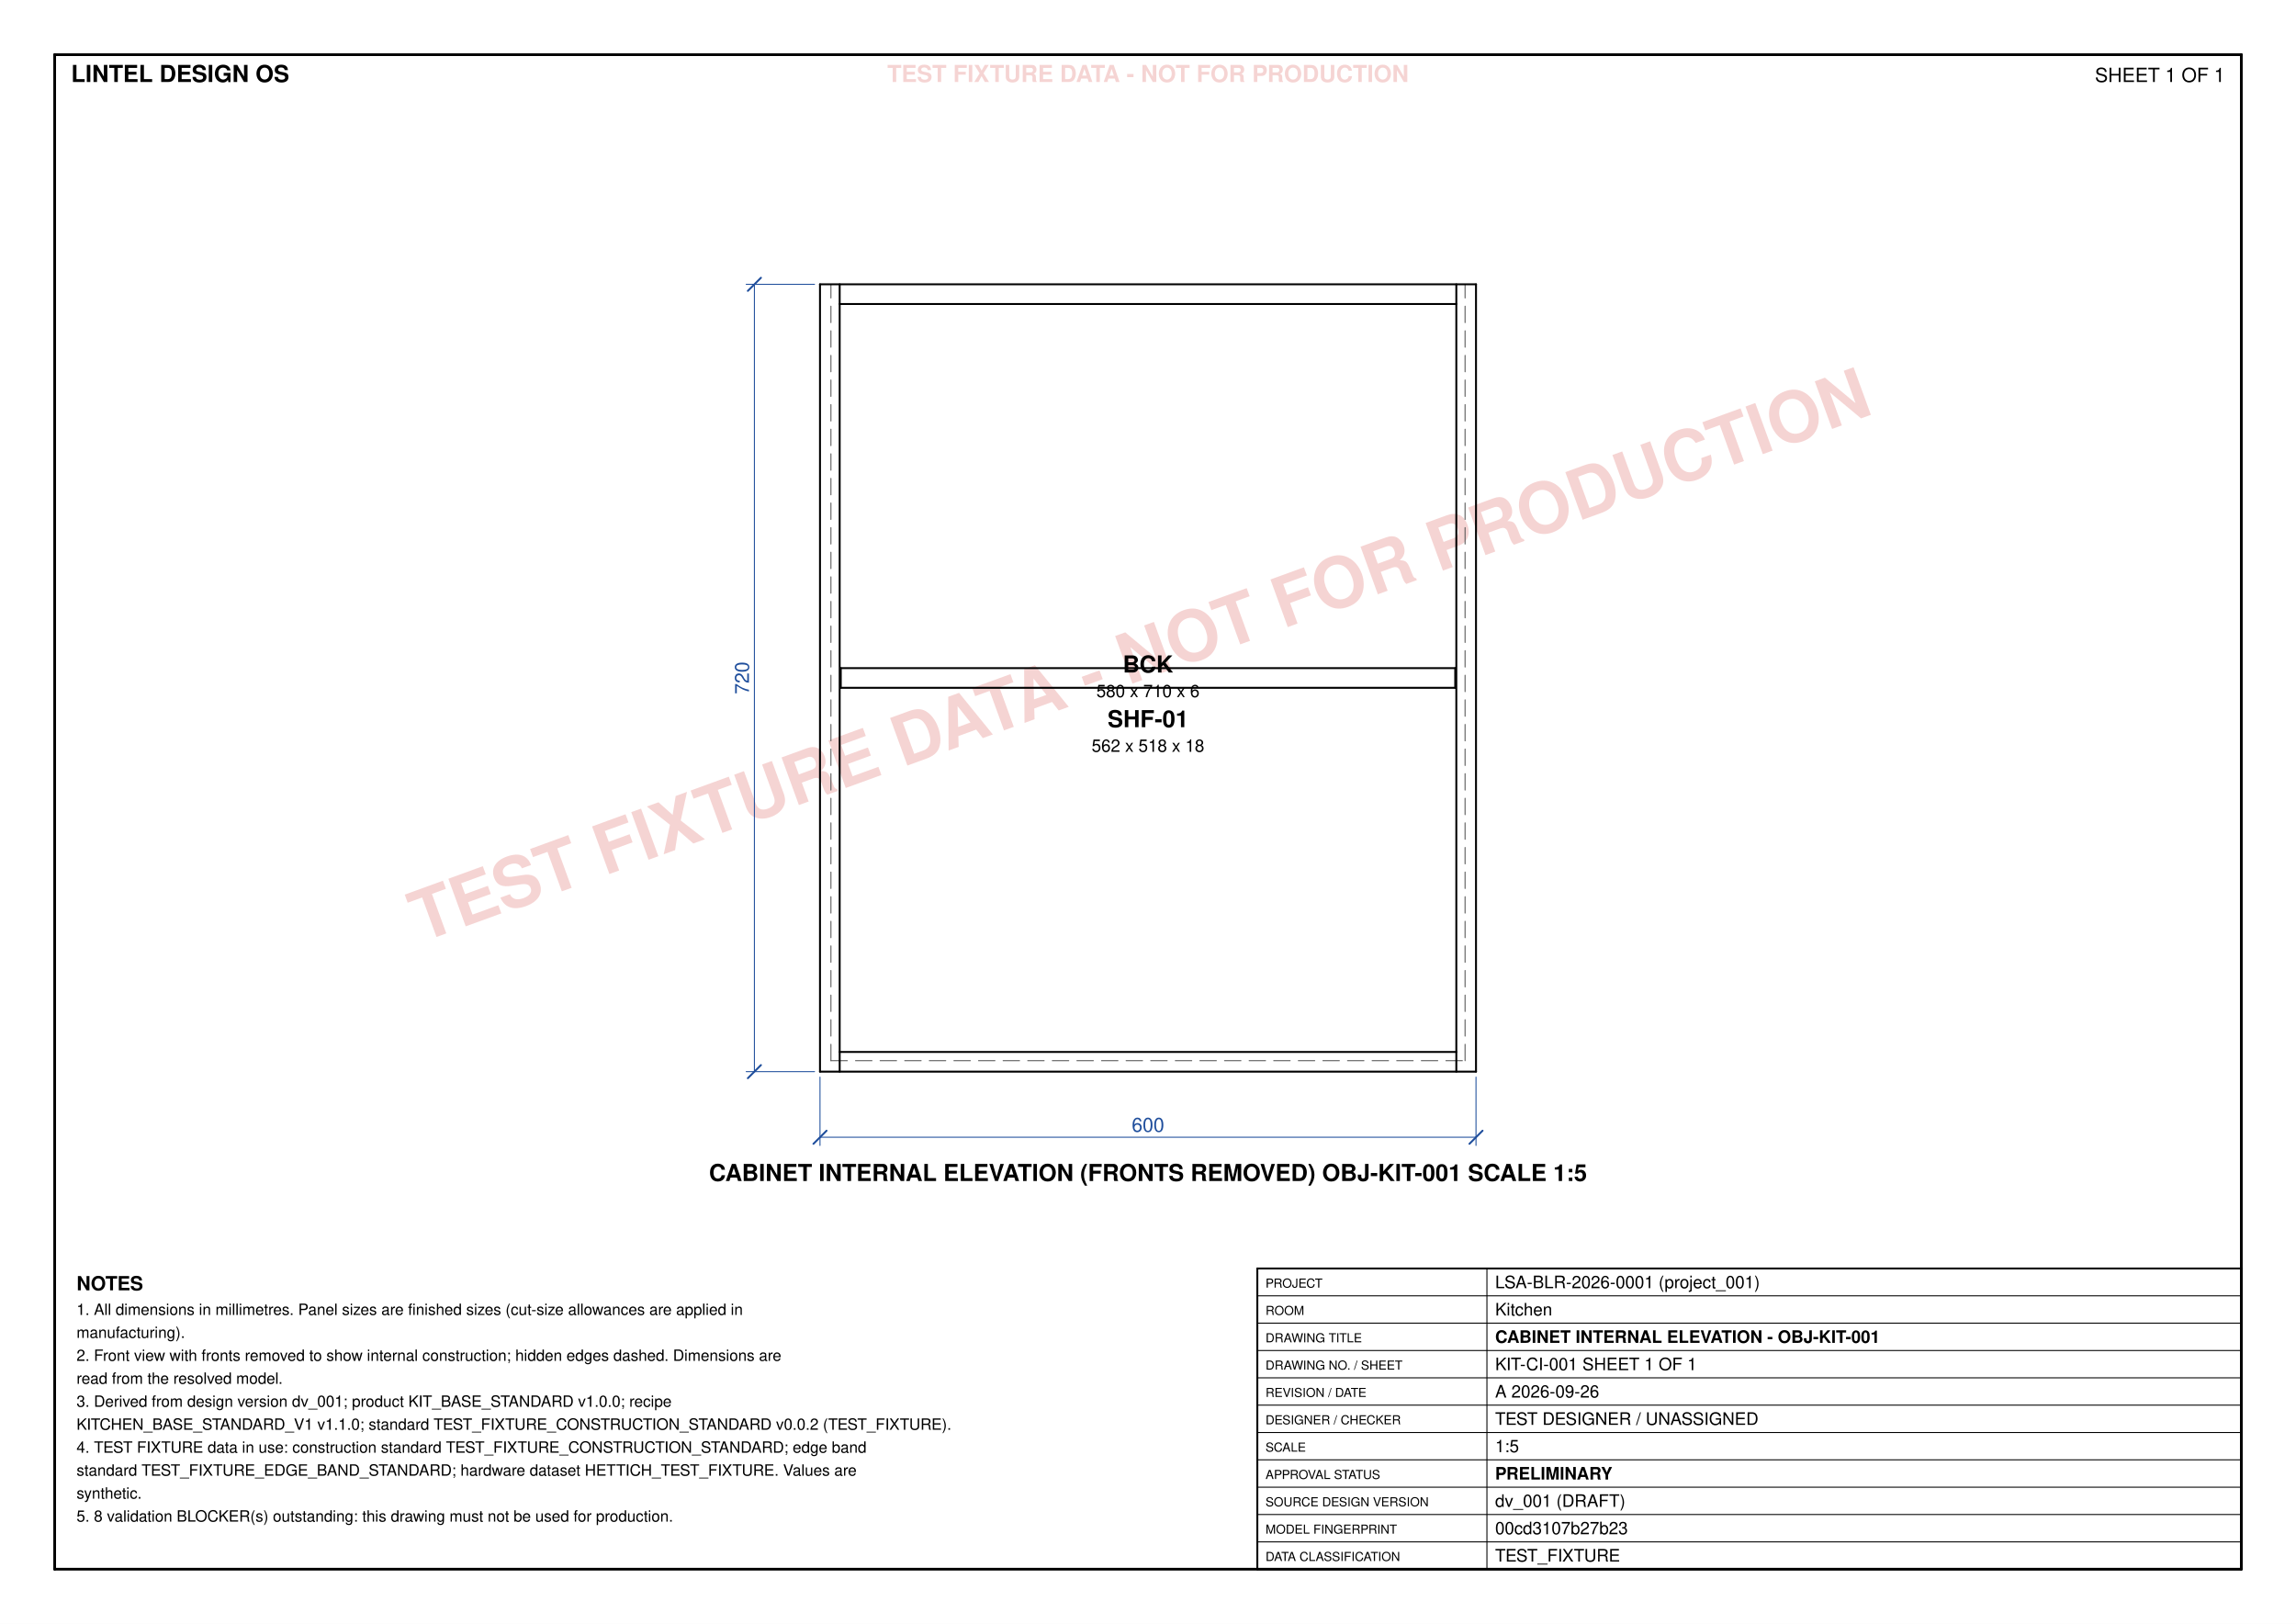
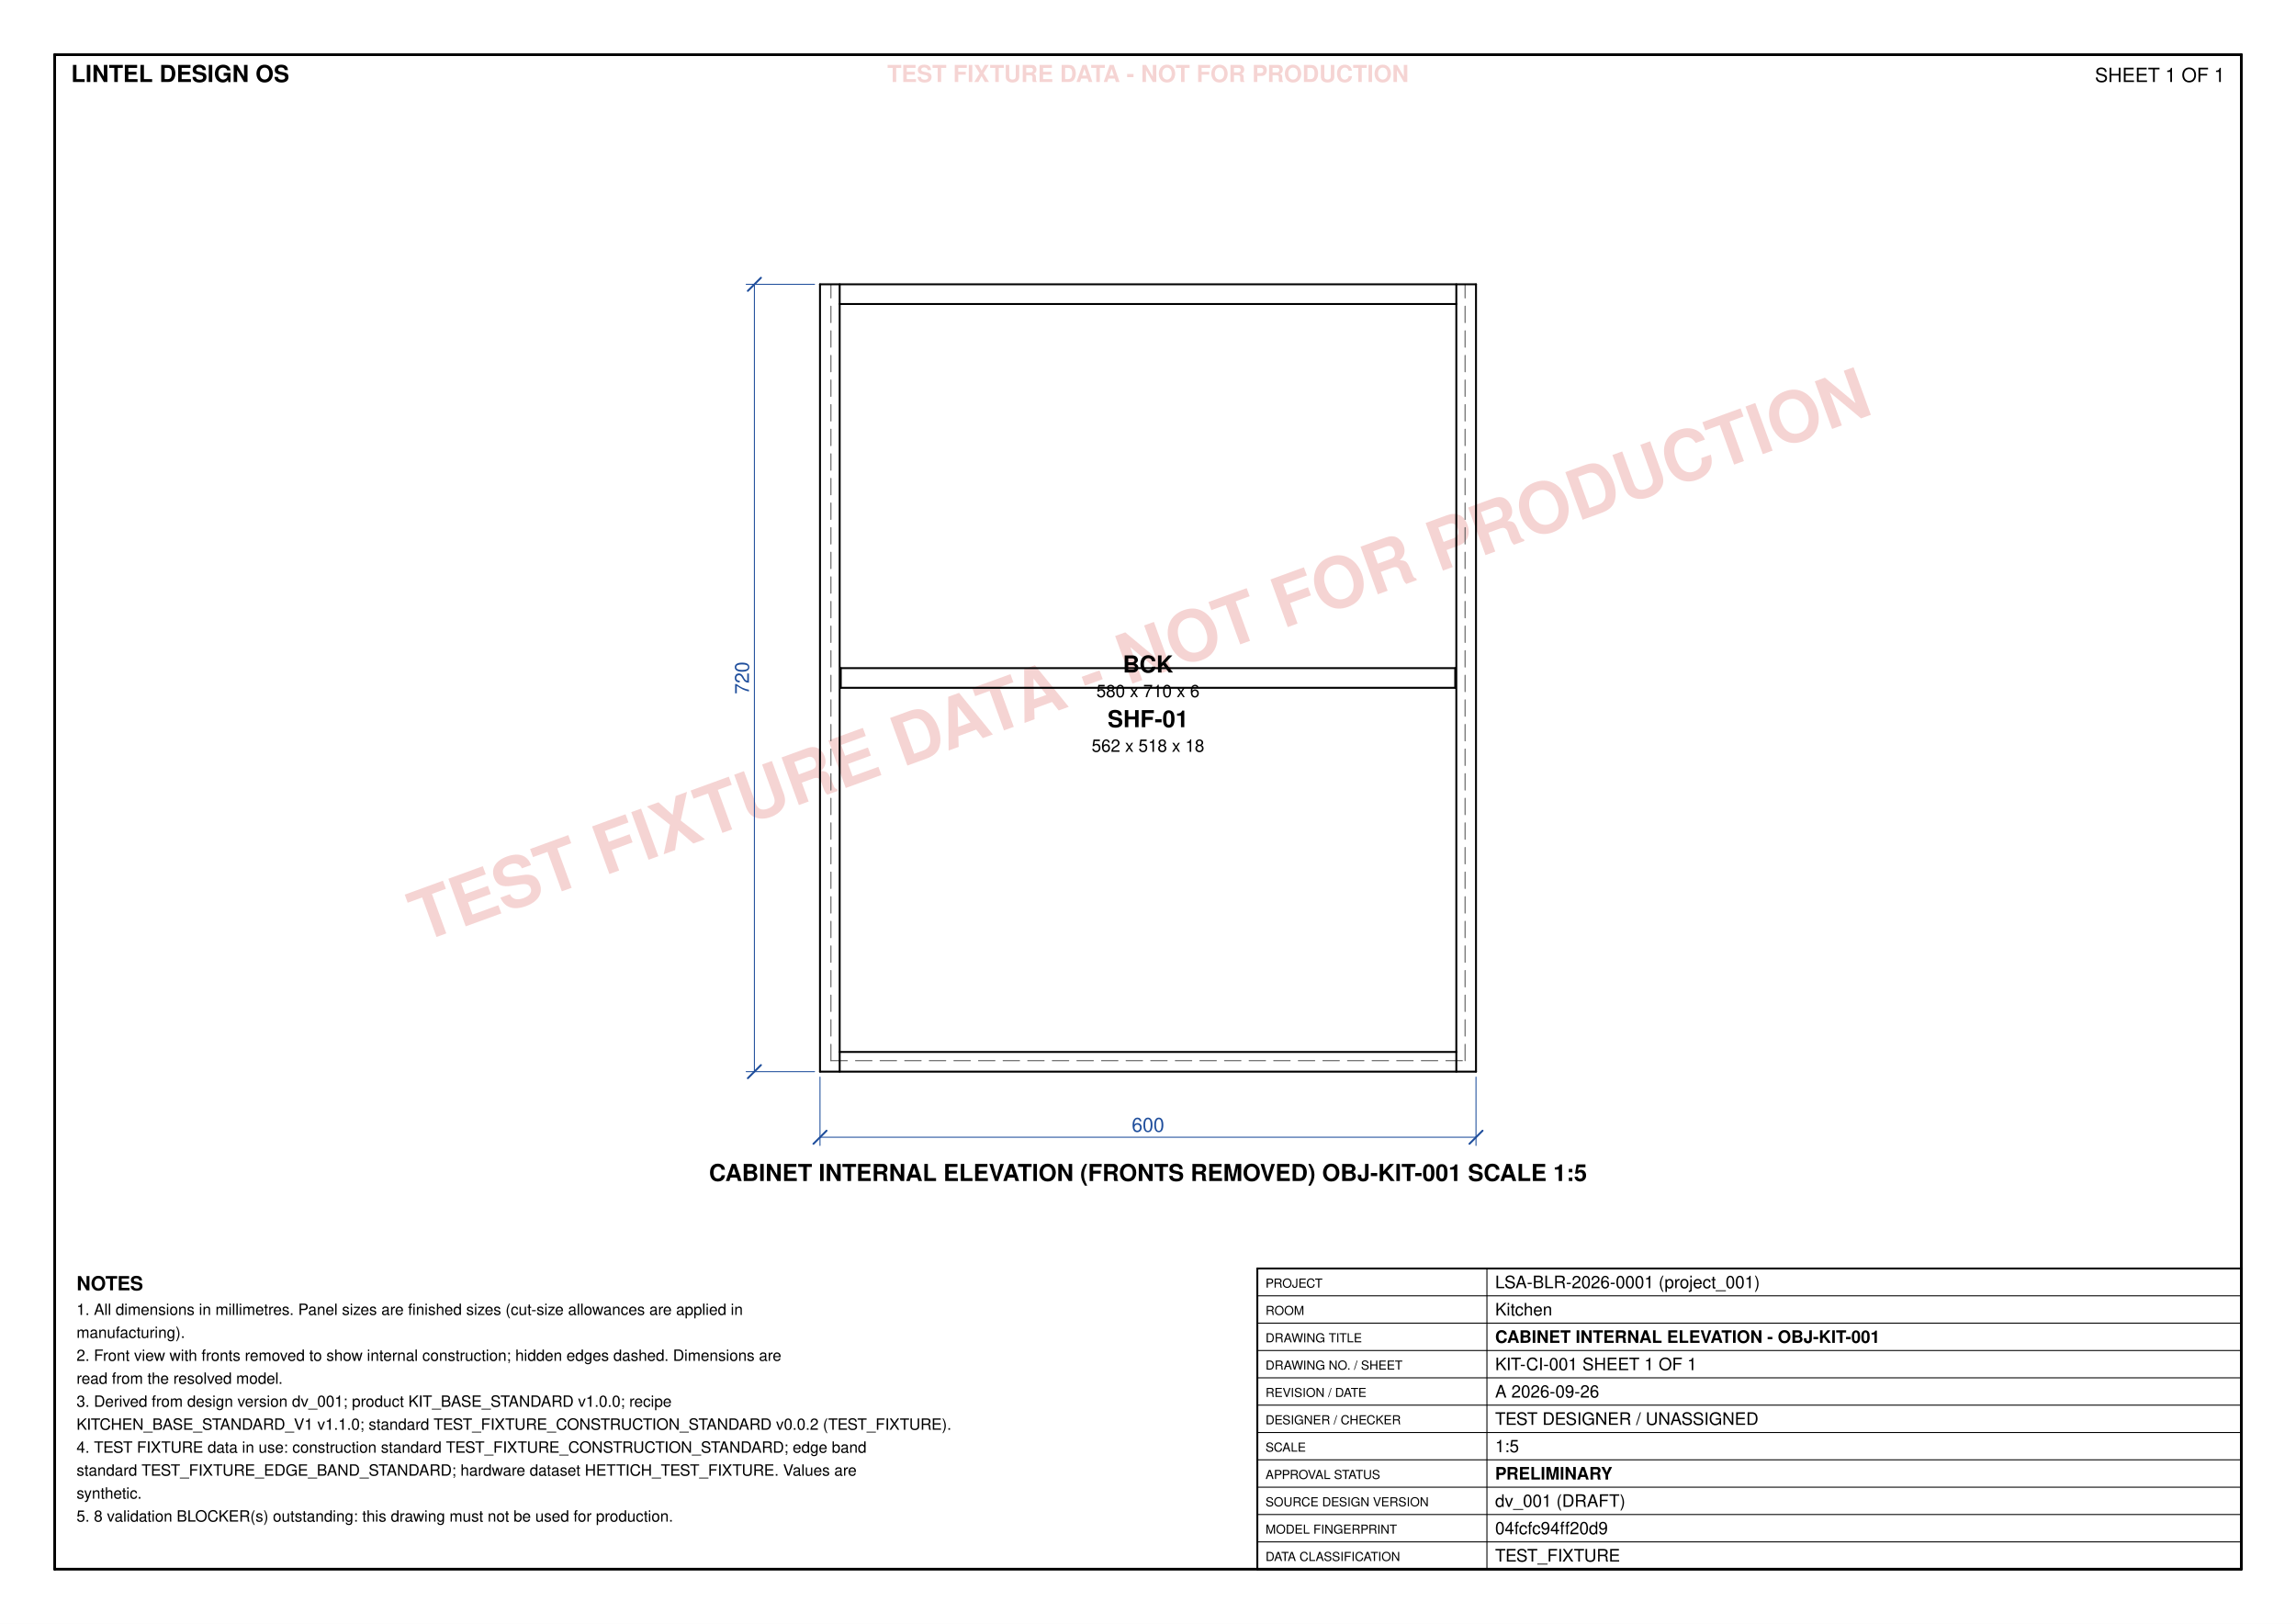
- <svg xmlns="http://www.w3.org/2000/svg" width="420mm" height="297mm" viewBox="0 0 420 297" data-drawing-id="DRW:dv_001:obj_001:CABINET_INTERNAL_ELEVATION:KIT-CI-001:RA" data-drawing-type="CABINET_INTERNAL_ELEVATION" data-status="PRELIMINARY" data-design-version="dv_001" data-model-fingerprint="00cd3107b27b23" data-classification="TEST_FIXTURE" data-content-hash="1df8549a98731d" data-sheet="1/1">
+ <svg xmlns="http://www.w3.org/2000/svg" width="420mm" height="297mm" viewBox="0 0 420 297" data-drawing-id="DRW:dv_001:obj_001:CABINET_INTERNAL_ELEVATION:KIT-CI-001:RA" data-drawing-type="CABINET_INTERNAL_ELEVATION" data-status="PRELIMINARY" data-design-version="dv_001" data-model-fingerprint="04fcfc94ff20d9" data-classification="TEST_FIXTURE" data-content-hash="1e78801144d916" data-sheet="1/1">
  <rect x="0" y="0" width="420" height="297" fill="#ffffff" />
  <g id="WATERMARK" fill="#d9534f" stroke="#d9534f" opacity="0.25" font-family="Helvetica, Arial, sans-serif" stroke-linecap="round">
    <text stroke="none" x="210" y="124" font-size="12.714" text-anchor="middle" font-weight="bold" transform="rotate(-20 210 124)">TEST FIXTURE DATA - NOT FOR PRODUCTION</text>
    <text stroke="none" x="210" y="15" font-size="4.286" text-anchor="middle" font-weight="bold">TEST FIXTURE DATA - NOT FOR PRODUCTION</text>
  </g>
  <g id="BORDER" fill="#000000" stroke="#000000" font-family="Helvetica, Arial, sans-serif" stroke-linecap="round">
    <line fill="none" x1="10" y1="10" x2="410" y2="10" stroke-width="0.5" />
    <line fill="none" x1="410" y1="10" x2="410" y2="287" stroke-width="0.5" />
    <line fill="none" x1="410" y1="287" x2="10" y2="287" stroke-width="0.5" />
    <line fill="none" x1="10" y1="287" x2="10" y2="10" stroke-width="0.5" />
    <text stroke="none" x="13" y="15" font-size="4.286" text-anchor="start" font-weight="bold">LINTEL DESIGN OS</text>
    <text stroke="none" x="407" y="15" font-size="3.571" text-anchor="end">SHEET 1 OF 1</text>
  </g>
  <g id="HIDDEN" fill="#555555" stroke="#555555" font-family="Helvetica, Arial, sans-serif" stroke-linecap="round">
    <line fill="none" x1="152" y1="194" x2="268" y2="194" stroke-width="0.18" stroke-dasharray="3 1.5" />
    <line fill="none" x1="152" y1="194" x2="152" y2="52" stroke-width="0.18" stroke-dasharray="3 1.5" />
    <line fill="none" x1="268" y1="194" x2="268" y2="52" stroke-width="0.18" stroke-dasharray="3 1.5" />
  </g>
  <g id="VISIBLE" fill="#000000" stroke="#000000" font-family="Helvetica, Arial, sans-serif" stroke-linecap="round">
    <line fill="none" x1="150" y1="196" x2="270" y2="196" stroke-width="0.35" />
    <line fill="none" x1="153.6" y1="192.4" x2="266.4" y2="192.4" stroke-width="0.35" />
    <line fill="none" x1="153.8" y1="125.8" x2="266.2" y2="125.8" stroke-width="0.35" />
    <line fill="none" x1="153.8" y1="122.2" x2="266.2" y2="122.2" stroke-width="0.35" />
    <line fill="none" x1="153.6" y1="55.6" x2="266.4" y2="55.6" stroke-width="0.35" />
    <line fill="none" x1="150" y1="52" x2="270" y2="52" stroke-width="0.35" />
    <line fill="none" x1="150" y1="196" x2="150" y2="52" stroke-width="0.35" />
    <line fill="none" x1="153.6" y1="196" x2="153.6" y2="52" stroke-width="0.35" />
    <line fill="none" x1="153.8" y1="125.8" x2="153.8" y2="122.2" stroke-width="0.35" />
    <line fill="none" x1="266.2" y1="125.8" x2="266.2" y2="122.2" stroke-width="0.35" />
    <line fill="none" x1="266.4" y1="196" x2="266.4" y2="52" stroke-width="0.35" />
    <line fill="none" x1="270" y1="196" x2="270" y2="52" stroke-width="0.35" />
  </g>
  <g id="DIMENSION" fill="#1f4e9c" stroke="#1f4e9c" font-family="Helvetica, Arial, sans-serif" stroke-linecap="round">
    <line fill="none" x1="150" y1="197" x2="150" y2="209.5" stroke-width="0.18" />
    <line fill="none" x1="148.8" y1="209.2" x2="151.2" y2="206.8" stroke-width="0.35" />
    <line fill="none" x1="270" y1="197" x2="270" y2="209.5" stroke-width="0.18" />
    <line fill="none" x1="268.8" y1="209.2" x2="271.2" y2="206.8" stroke-width="0.35" />
    <line fill="none" x1="150" y1="208" x2="270" y2="208" stroke-width="0.18" />
    <text stroke="none" x="210" y="207" font-size="3.571" text-anchor="middle">600</text>
    <line fill="none" x1="149" y1="196" x2="136.5" y2="196" stroke-width="0.18" />
    <line fill="none" x1="136.8" y1="197.2" x2="139.2" y2="194.8" stroke-width="0.35" />
    <line fill="none" x1="149" y1="52" x2="136.5" y2="52" stroke-width="0.18" />
    <line fill="none" x1="136.8" y1="53.2" x2="139.2" y2="50.8" stroke-width="0.35" />
    <line fill="none" x1="138" y1="196" x2="138" y2="52" stroke-width="0.18" />
    <text stroke="none" x="137" y="124" font-size="3.571" text-anchor="middle" transform="rotate(-90 137 124)">720</text>
  </g>
  <g id="ANNOTATION" fill="#000000" stroke="#000000" font-family="Helvetica, Arial, sans-serif" stroke-linecap="round">
    <text stroke="none" x="210" y="123" font-size="4.286" text-anchor="middle" font-weight="bold">BCK</text>
    <text stroke="none" x="210" y="127.5" font-size="3.143" text-anchor="middle">580 x 710 x 6</text>
    <text stroke="none" x="210" y="133" font-size="4.286" text-anchor="middle" font-weight="bold">SHF-01</text>
    <text stroke="none" x="210" y="137.5" font-size="3.143" text-anchor="middle">562 x 518 x 18</text>
    <text stroke="none" x="210" y="216" font-size="4.286" text-anchor="middle" font-weight="bold">CABINET INTERNAL ELEVATION (FRONTS REMOVED)  OBJ-KIT-001  SCALE 1:5</text>
    <text stroke="none" x="14" y="236" font-size="3.571" text-anchor="start" font-weight="bold">NOTES</text>
    <text stroke="none" x="14" y="240.5" font-size="2.857" text-anchor="start">1. All dimensions in millimetres. Panel sizes are finished sizes (cut-size allowances are applied in</text>
    <text stroke="none" x="14" y="244.7" font-size="2.857" text-anchor="start">   manufacturing).</text>
    <text stroke="none" x="14" y="248.9" font-size="2.857" text-anchor="start">2. Front view with fronts removed to show internal construction; hidden edges dashed. Dimensions are</text>
    <text stroke="none" x="14" y="253.1" font-size="2.857" text-anchor="start">   read from the resolved model.</text>
    <text stroke="none" x="14" y="257.3" font-size="2.857" text-anchor="start">3. Derived from design version dv_001; product KIT_BASE_STANDARD v1.0.0; recipe</text>
    <text stroke="none" x="14" y="261.5" font-size="2.857" text-anchor="start">   KITCHEN_BASE_STANDARD_V1 v1.1.0; standard TEST_FIXTURE_CONSTRUCTION_STANDARD v0.0.2 (TEST_FIXTURE).</text>
    <text stroke="none" x="14" y="265.7" font-size="2.857" text-anchor="start">4. TEST FIXTURE data in use: construction standard TEST_FIXTURE_CONSTRUCTION_STANDARD; edge band</text>
    <text stroke="none" x="14" y="269.9" font-size="2.857" text-anchor="start">   standard TEST_FIXTURE_EDGE_BAND_STANDARD; hardware dataset HETTICH_TEST_FIXTURE. Values are</text>
    <text stroke="none" x="14" y="274.1" font-size="2.857" text-anchor="start">   synthetic.</text>
    <text stroke="none" x="14" y="278.3" font-size="2.857" text-anchor="start">5. 8 validation BLOCKER(s) outstanding: this drawing must not be used for production.</text>
  </g>
  <g id="TITLE_BLOCK" fill="#000000" stroke="#000000" font-family="Helvetica, Arial, sans-serif" stroke-linecap="round">
    <line fill="none" x1="230" y1="232" x2="410" y2="232" stroke-width="0.35" />
    <line fill="none" x1="410" y1="232" x2="410" y2="287" stroke-width="0.35" />
    <line fill="none" x1="410" y1="287" x2="230" y2="287" stroke-width="0.35" />
    <line fill="none" x1="230" y1="287" x2="230" y2="232" stroke-width="0.35" />
    <line fill="none" x1="272" y1="232" x2="272" y2="287" stroke-width="0.18" />
    <text stroke="none" x="231.5" y="235.5" font-size="2.286" text-anchor="start">PROJECT</text>
    <text stroke="none" x="273.5" y="235.6" font-size="3.143" text-anchor="start">LSA-BLR-2026-0001 (project_001)</text>
    <line fill="none" x1="230" y1="237" x2="410" y2="237" stroke-width="0.18" />
    <text stroke="none" x="231.5" y="240.5" font-size="2.286" text-anchor="start">ROOM</text>
    <text stroke="none" x="273.5" y="240.6" font-size="3.143" text-anchor="start">Kitchen</text>
    <line fill="none" x1="230" y1="242" x2="410" y2="242" stroke-width="0.18" />
    <text stroke="none" x="231.5" y="245.5" font-size="2.286" text-anchor="start">DRAWING TITLE</text>
    <text stroke="none" x="273.5" y="245.6" font-size="3.143" text-anchor="start" font-weight="bold">CABINET INTERNAL ELEVATION - OBJ-KIT-001</text>
    <line fill="none" x1="230" y1="247" x2="410" y2="247" stroke-width="0.18" />
    <text stroke="none" x="231.5" y="250.5" font-size="2.286" text-anchor="start">DRAWING NO. / SHEET</text>
    <text stroke="none" x="273.5" y="250.6" font-size="3.143" text-anchor="start">KIT-CI-001   SHEET 1 OF 1</text>
    <line fill="none" x1="230" y1="252" x2="410" y2="252" stroke-width="0.18" />
    <text stroke="none" x="231.5" y="255.5" font-size="2.286" text-anchor="start">REVISION / DATE</text>
    <text stroke="none" x="273.5" y="255.6" font-size="3.143" text-anchor="start">A   2026-09-26</text>
    <line fill="none" x1="230" y1="257" x2="410" y2="257" stroke-width="0.18" />
    <text stroke="none" x="231.5" y="260.5" font-size="2.286" text-anchor="start">DESIGNER / CHECKER</text>
    <text stroke="none" x="273.5" y="260.6" font-size="3.143" text-anchor="start">TEST DESIGNER / UNASSIGNED</text>
    <line fill="none" x1="230" y1="262" x2="410" y2="262" stroke-width="0.18" />
    <text stroke="none" x="231.5" y="265.5" font-size="2.286" text-anchor="start">SCALE</text>
    <text stroke="none" x="273.5" y="265.6" font-size="3.143" text-anchor="start">1:5</text>
    <line fill="none" x1="230" y1="267" x2="410" y2="267" stroke-width="0.18" />
    <text stroke="none" x="231.5" y="270.5" font-size="2.286" text-anchor="start">APPROVAL STATUS</text>
    <text stroke="none" x="273.5" y="270.6" font-size="3.143" text-anchor="start" font-weight="bold">PRELIMINARY</text>
    <line fill="none" x1="230" y1="272" x2="410" y2="272" stroke-width="0.18" />
    <text stroke="none" x="231.5" y="275.5" font-size="2.286" text-anchor="start">SOURCE DESIGN VERSION</text>
    <text stroke="none" x="273.5" y="275.6" font-size="3.143" text-anchor="start">dv_001 (DRAFT)</text>
    <line fill="none" x1="230" y1="277" x2="410" y2="277" stroke-width="0.18" />
    <text stroke="none" x="231.5" y="280.5" font-size="2.286" text-anchor="start">MODEL FINGERPRINT</text>
-     <text stroke="none" x="273.5" y="280.6" font-size="3.143" text-anchor="start">00cd3107b27b23</text>
+     <text stroke="none" x="273.5" y="280.6" font-size="3.143" text-anchor="start">04fcfc94ff20d9</text>
    <line fill="none" x1="230" y1="282" x2="410" y2="282" stroke-width="0.18" />
    <text stroke="none" x="231.5" y="285.5" font-size="2.286" text-anchor="start">DATA CLASSIFICATION</text>
    <text stroke="none" x="273.5" y="285.6" font-size="3.143" text-anchor="start">TEST_FIXTURE</text>
  </g>
</svg>
